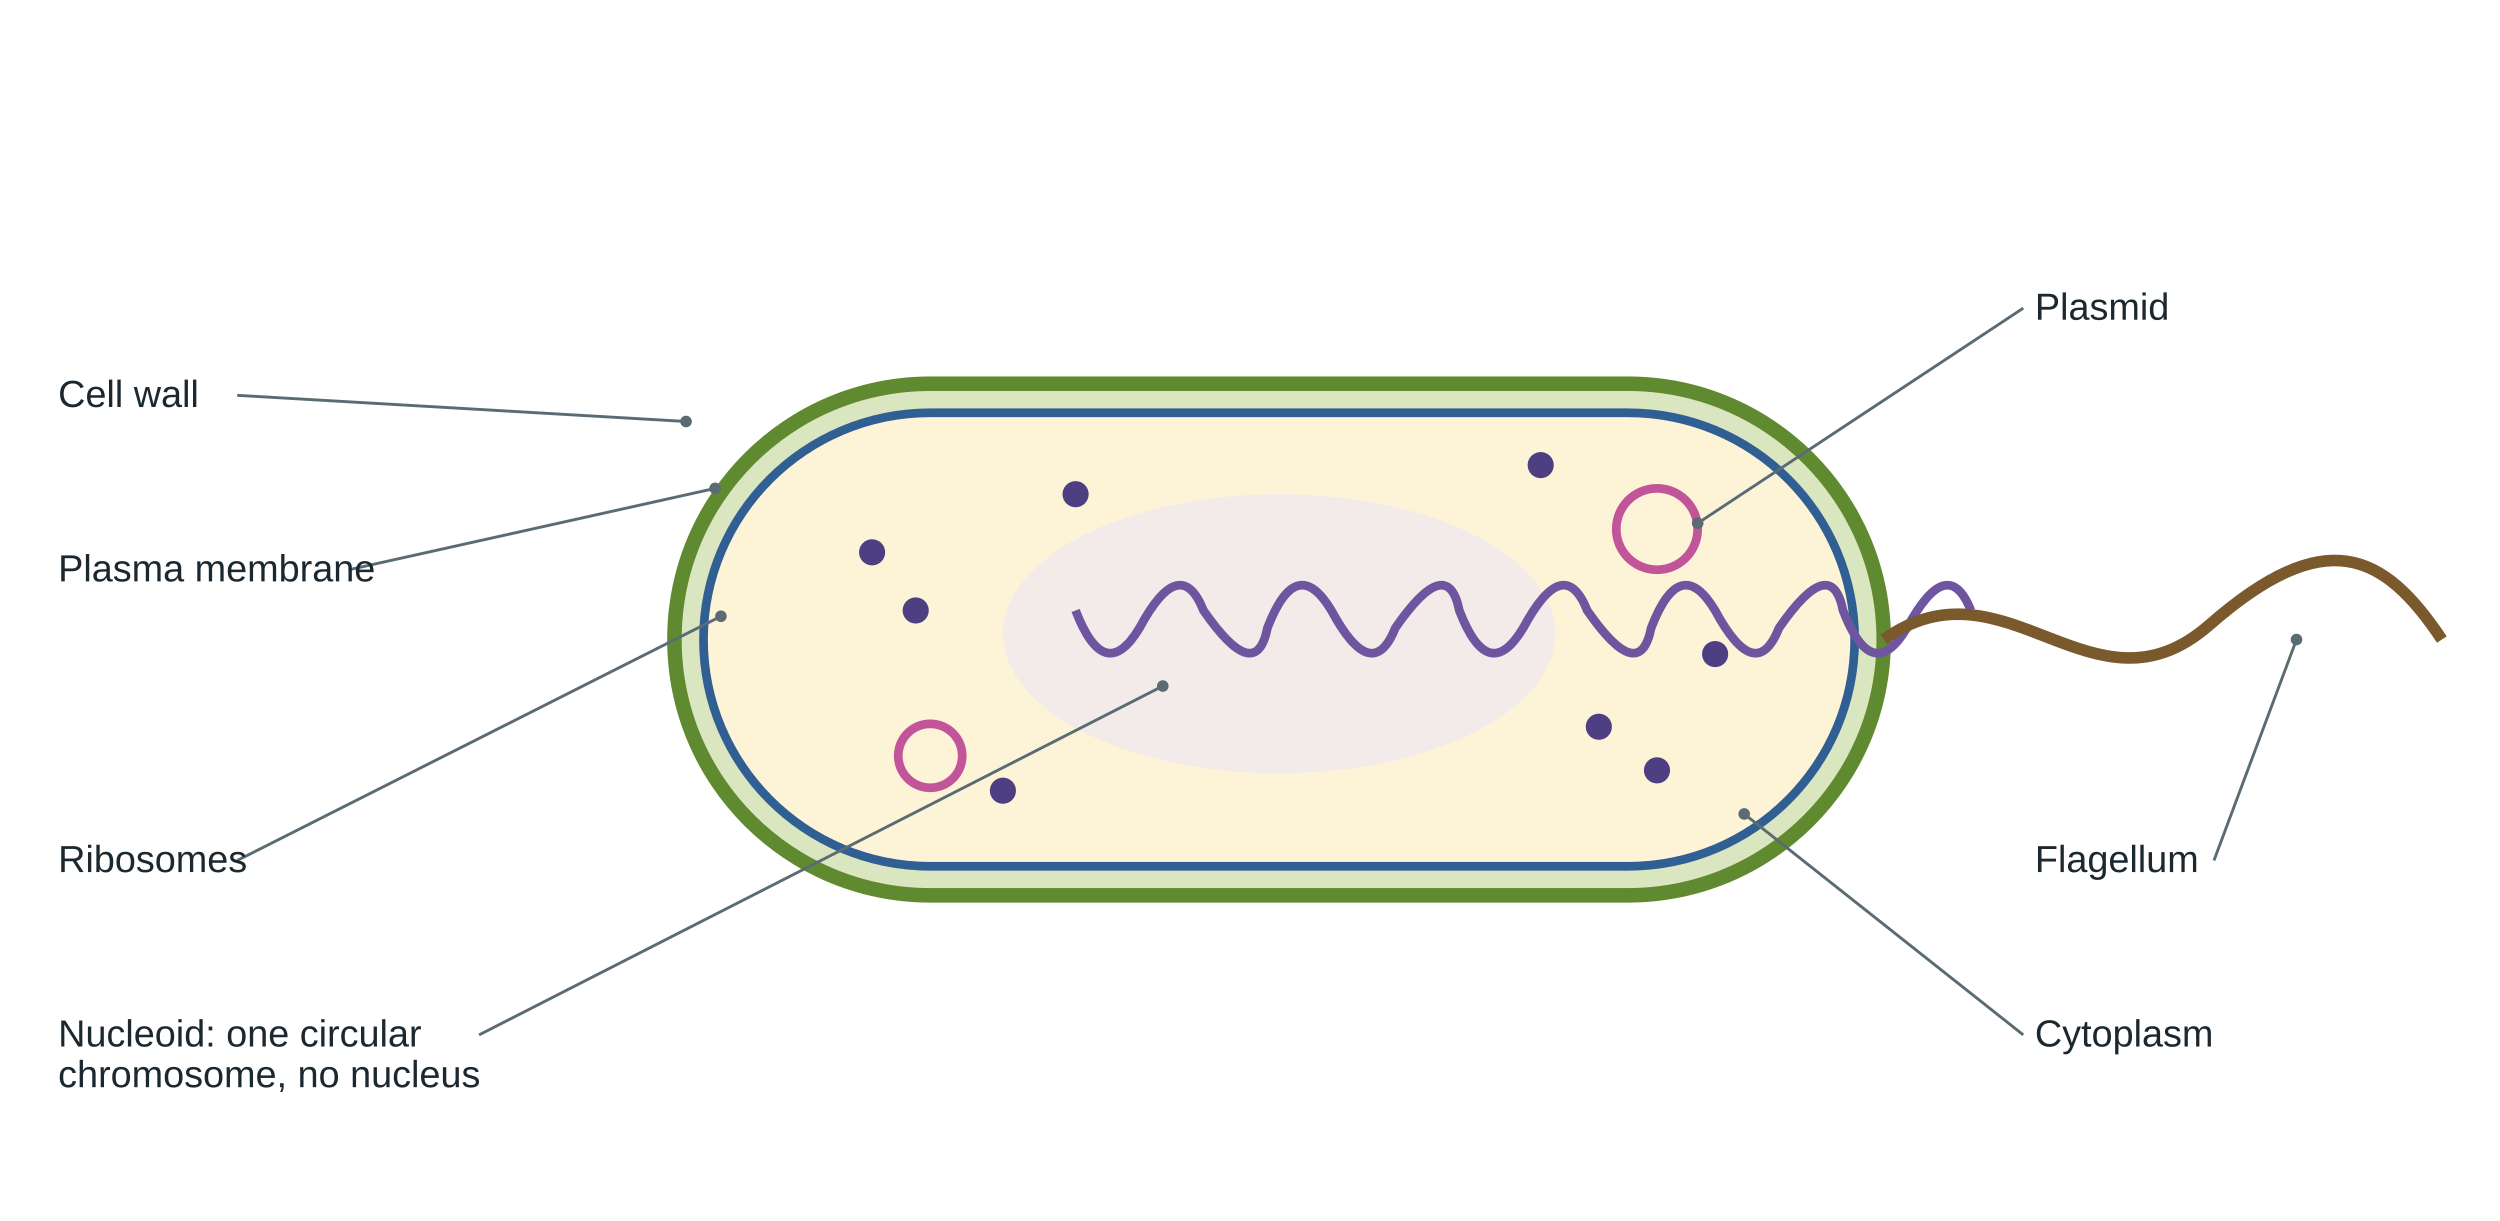
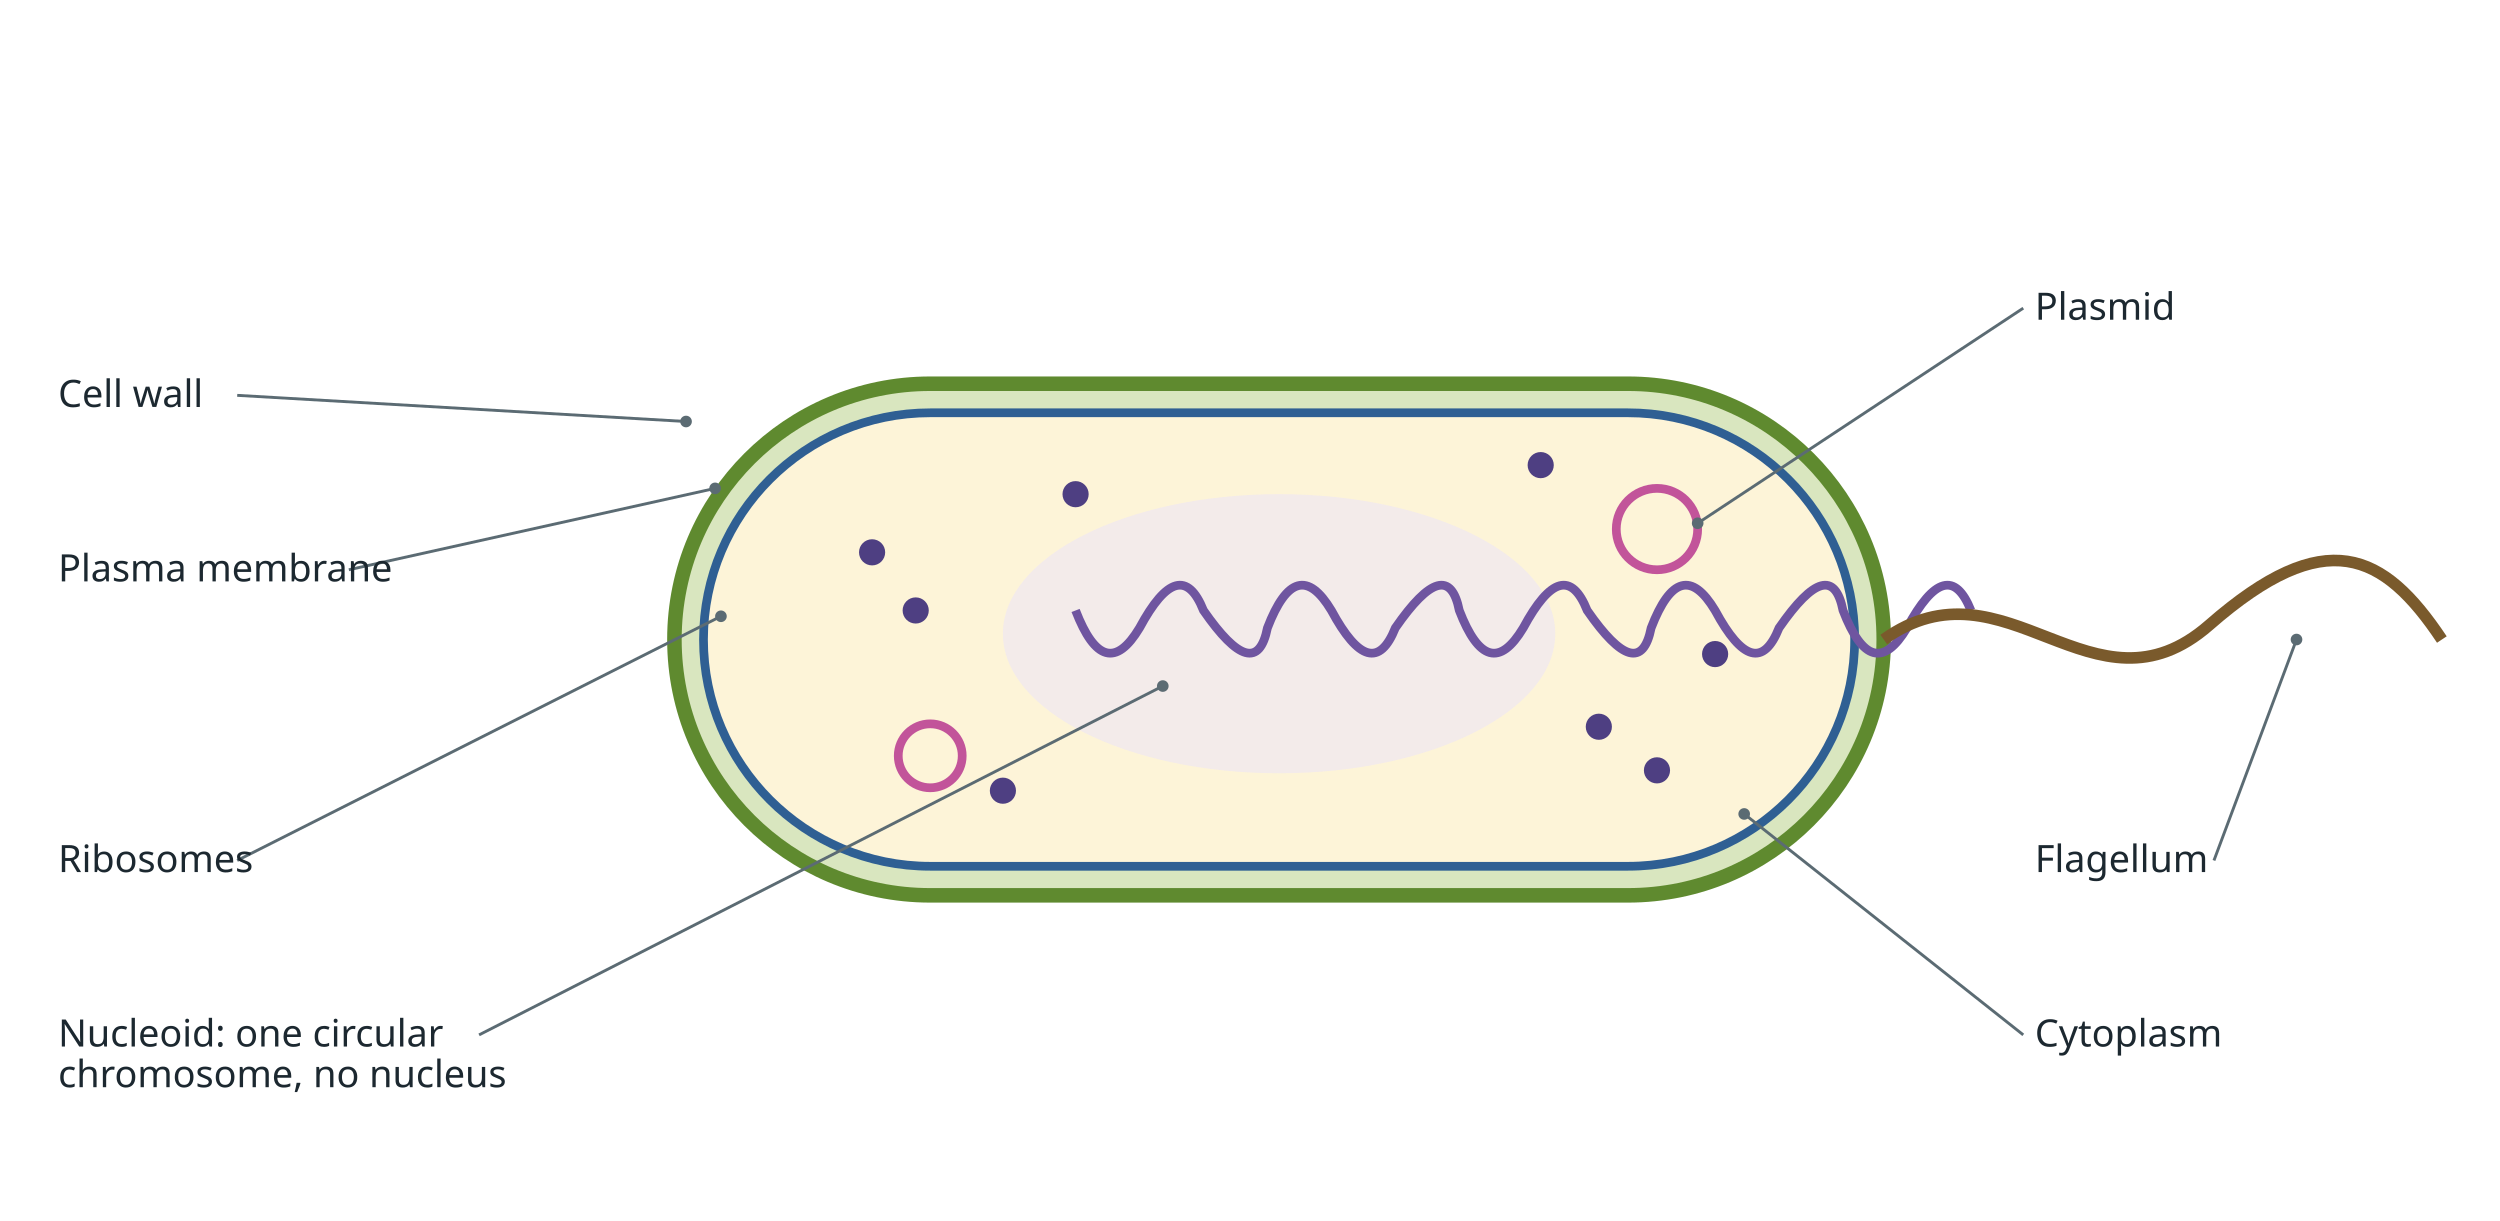
- <svg xmlns="http://www.w3.org/2000/svg" viewBox="0 0 860 420" role="img" aria-label="A prokaryotic (bacterial) cell with its parts labelled" style="fill:rgb(0, 0, 0);stroke-width:1px;stroke-linecap:butt;stroke-linejoin:miter;opacity:1;fill-opacity:1;stroke-opacity:1;font-family:&quot;Source Sans 3&quot;, &quot;Segoe UI&quot;, system-ui, -apple-system, Roboto, Arial, sans-serif;font-size:17px;font-weight:400;text-anchor:start;dominant-baseline:auto;display:block;visibility:visible;">
-   <rect width="860" height="420" fill="#fff" style="fill:rgb(255, 255, 255);stroke:none;stroke-width:1px;stroke-linecap:butt;stroke-linejoin:miter;opacity:1;fill-opacity:1;stroke-opacity:1;font-family:&quot;Source Sans 3&quot;, &quot;Segoe UI&quot;, system-ui, -apple-system, Roboto, Arial, sans-serif;font-size:17px;font-weight:400;text-anchor:start;dominant-baseline:auto;display:inline;visibility:visible;" />
-   <g transform="translate(70,10)" style="fill:rgb(0, 0, 0);stroke:none;stroke-width:1px;stroke-linecap:butt;stroke-linejoin:miter;opacity:1;fill-opacity:1;stroke-opacity:1;font-family:&quot;Source Sans 3&quot;, &quot;Segoe UI&quot;, system-ui, -apple-system, Roboto, Arial, sans-serif;font-size:17px;font-weight:400;text-anchor:start;dominant-baseline:auto;display:inline;visibility:visible;">
-     <g data-term="cell-wall" style="fill:rgb(0, 0, 0);stroke:none;stroke-width:1px;stroke-linecap:butt;stroke-linejoin:miter;opacity:1;fill-opacity:1;stroke-opacity:1;font-family:&quot;Source Sans 3&quot;, &quot;Segoe UI&quot;, system-ui, -apple-system, Roboto, Arial, sans-serif;font-size:17px;font-weight:400;text-anchor:start;dominant-baseline:auto;display:inline;visibility:visible;">
-       <rect x="162" y="122" width="416" height="176" rx="88" fill="#d9e6bf" stroke="#5f8a2f" stroke-width="5" style="fill:rgb(217, 230, 191);stroke:rgb(95, 138, 47);stroke-width:5px;stroke-linecap:butt;stroke-linejoin:miter;opacity:1;fill-opacity:1;stroke-opacity:1;font-family:&quot;Source Sans 3&quot;, &quot;Segoe UI&quot;, system-ui, -apple-system, Roboto, Arial, sans-serif;font-size:17px;font-weight:400;text-anchor:start;dominant-baseline:auto;display:inline;visibility:visible;" />
+ <svg xmlns="http://www.w3.org/2000/svg" viewBox="0 0 860 420" role="img" aria-label="A prokaryotic (bacterial) cell with its parts labelled" style="fill:rgb(0, 0, 0);stroke:none;stroke-width:1px;stroke-dasharray:none;stroke-linecap:butt;stroke-linejoin:miter;fill-opacity:1;stroke-opacity:1;font-family:'Source Sans 3',system-ui,sans-serif;font-size:17px;font-weight:400;font-style:normal;text-anchor:start;letter-spacing:normal;visibility:visible;paint-order:normal;">
+   <rect width="860" height="420" fill="#fff" style="fill:rgb(255, 255, 255);" />
+   <g transform="translate(70,10)" style="">
+     <g data-term="cell-wall" style="">
+       <rect x="162" y="122" width="416" height="176" rx="88" fill="#d9e6bf" stroke="#5f8a2f" stroke-width="5" style="fill:rgb(217, 230, 191);stroke:rgb(95, 138, 47);stroke-width:5px;" />
    </g>
-     <g data-term="plasma-membrane" style="fill:rgb(0, 0, 0);stroke:none;stroke-width:1px;stroke-linecap:butt;stroke-linejoin:miter;opacity:1;fill-opacity:1;stroke-opacity:1;font-family:&quot;Source Sans 3&quot;, &quot;Segoe UI&quot;, system-ui, -apple-system, Roboto, Arial, sans-serif;font-size:17px;font-weight:400;text-anchor:start;dominant-baseline:auto;display:inline;visibility:visible;">
-       <rect x="172" y="132" width="396" height="156" rx="78" fill="#fdf4d8" stroke="#2f5f93" stroke-width="3" style="fill:rgb(253, 244, 216);stroke:rgb(47, 95, 147);stroke-width:3px;stroke-linecap:butt;stroke-linejoin:miter;opacity:1;fill-opacity:1;stroke-opacity:1;font-family:&quot;Source Sans 3&quot;, &quot;Segoe UI&quot;, system-ui, -apple-system, Roboto, Arial, sans-serif;font-size:17px;font-weight:400;text-anchor:start;dominant-baseline:auto;display:inline;visibility:visible;" />
+     <g data-term="plasma-membrane" style="">
+       <rect x="172" y="132" width="396" height="156" rx="78" fill="#fdf4d8" stroke="#2f5f93" stroke-width="3" style="fill:rgb(253, 244, 216);stroke:rgb(47, 95, 147);stroke-width:3px;" />
    </g>
-     <g data-term="cytoplasm" style="fill:rgb(0, 0, 0);stroke:none;stroke-width:1px;stroke-linecap:butt;stroke-linejoin:miter;opacity:1;fill-opacity:1;stroke-opacity:1;font-family:&quot;Source Sans 3&quot;, &quot;Segoe UI&quot;, system-ui, -apple-system, Roboto, Arial, sans-serif;font-size:17px;font-weight:400;text-anchor:start;dominant-baseline:auto;display:inline;visibility:visible;">
-       <rect x="178" y="138" width="384" height="144" rx="72" fill="#fdf4d8" style="fill:rgb(253, 244, 216);stroke:none;stroke-width:1px;stroke-linecap:butt;stroke-linejoin:miter;opacity:1;fill-opacity:1;stroke-opacity:1;font-family:&quot;Source Sans 3&quot;, &quot;Segoe UI&quot;, system-ui, -apple-system, Roboto, Arial, sans-serif;font-size:17px;font-weight:400;text-anchor:start;dominant-baseline:auto;display:inline;visibility:visible;" />
+     <g data-term="cytoplasm" style="">
+       <rect x="178" y="138" width="384" height="144" rx="72" fill="#fdf4d8" style="fill:rgb(253, 244, 216);" />
    </g>
-     <g data-term="nucleoid" style="fill:rgb(0, 0, 0);stroke:none;stroke-width:1px;stroke-linecap:butt;stroke-linejoin:miter;opacity:1;fill-opacity:1;stroke-opacity:1;font-family:&quot;Source Sans 3&quot;, &quot;Segoe UI&quot;, system-ui, -apple-system, Roboto, Arial, sans-serif;font-size:17px;font-weight:400;text-anchor:start;dominant-baseline:auto;display:inline;visibility:visible;">
-       <ellipse cx="370" cy="208" rx="95" ry="48" fill="#ece4f7" opacity=".6" style="fill:rgb(236, 228, 247);stroke:none;stroke-width:1px;stroke-linecap:butt;stroke-linejoin:miter;opacity:0.6;fill-opacity:1;stroke-opacity:1;font-family:&quot;Source Sans 3&quot;, &quot;Segoe UI&quot;, system-ui, -apple-system, Roboto, Arial, sans-serif;font-size:17px;font-weight:400;text-anchor:start;dominant-baseline:auto;display:inline;visibility:visible;" />
-       <path d="M300 200 q10 26 22 6 q14 -26 22 -6 q18 26 22 6 q10 -26 22 -6 q14 26 22 6 q18 -26 22 -6 q10 26 22 6 q14 -26 22 -6 q18 26 22 6 q10 -26 22 -6 q14 26 22 6 q18 -26 22 -6 q10 26 22 6 q14 -26 22 -6" stroke="#6f55a0" stroke-width="3" fill="none" style="fill:none;stroke:rgb(111, 85, 160);stroke-width:3px;stroke-linecap:butt;stroke-linejoin:miter;opacity:1;fill-opacity:1;stroke-opacity:1;font-family:&quot;Source Sans 3&quot;, &quot;Segoe UI&quot;, system-ui, -apple-system, Roboto, Arial, sans-serif;font-size:17px;font-weight:400;text-anchor:start;dominant-baseline:auto;display:inline;visibility:visible;" />
+     <g data-term="nucleoid" style="">
+       <ellipse cx="370" cy="208" rx="95" ry="48" fill="#ece4f7" opacity=".6" style="fill:rgb(236, 228, 247);opacity:0.6;" />
+       <path d="M300 200 q10 26 22 6 q14 -26 22 -6 q18 26 22 6 q10 -26 22 -6 q14 26 22 6 q18 -26 22 -6 q10 26 22 6 q14 -26 22 -6 q18 26 22 6 q10 -26 22 -6 q14 26 22 6 q18 -26 22 -6 q10 26 22 6 q14 -26 22 -6" stroke="#6f55a0" stroke-width="3" fill="none" style="fill:none;stroke:rgb(111, 85, 160);stroke-width:3px;" />
    </g>
-     <g data-term="plasmid" style="fill:rgb(0, 0, 0);stroke:none;stroke-width:1px;stroke-linecap:butt;stroke-linejoin:miter;opacity:1;fill-opacity:1;stroke-opacity:1;font-family:&quot;Source Sans 3&quot;, &quot;Segoe UI&quot;, system-ui, -apple-system, Roboto, Arial, sans-serif;font-size:17px;font-weight:400;text-anchor:start;dominant-baseline:auto;display:inline;visibility:visible;">
-       <circle cx="500" cy="172" r="14" fill="none" stroke="#c2549a" stroke-width="3" style="fill:none;stroke:rgb(194, 84, 154);stroke-width:3px;stroke-linecap:butt;stroke-linejoin:miter;opacity:1;fill-opacity:1;stroke-opacity:1;font-family:&quot;Source Sans 3&quot;, &quot;Segoe UI&quot;, system-ui, -apple-system, Roboto, Arial, sans-serif;font-size:17px;font-weight:400;text-anchor:start;dominant-baseline:auto;display:inline;visibility:visible;" />
-       <circle cx="250" cy="250" r="11" fill="none" stroke="#c2549a" stroke-width="3" style="fill:none;stroke:rgb(194, 84, 154);stroke-width:3px;stroke-linecap:butt;stroke-linejoin:miter;opacity:1;fill-opacity:1;stroke-opacity:1;font-family:&quot;Source Sans 3&quot;, &quot;Segoe UI&quot;, system-ui, -apple-system, Roboto, Arial, sans-serif;font-size:17px;font-weight:400;text-anchor:start;dominant-baseline:auto;display:inline;visibility:visible;" />
+     <g data-term="plasmid" style="">
+       <circle cx="500" cy="172" r="14" fill="none" stroke="#c2549a" stroke-width="3" style="fill:none;stroke:rgb(194, 84, 154);stroke-width:3px;" />
+       <circle cx="250" cy="250" r="11" fill="none" stroke="#c2549a" stroke-width="3" style="fill:none;stroke:rgb(194, 84, 154);stroke-width:3px;" />
    </g>
-     <g data-term="ribosome" style="fill:rgb(0, 0, 0);stroke:none;stroke-width:1px;stroke-linecap:butt;stroke-linejoin:miter;opacity:1;fill-opacity:1;stroke-opacity:1;font-family:&quot;Source Sans 3&quot;, &quot;Segoe UI&quot;, system-ui, -apple-system, Roboto, Arial, sans-serif;font-size:17px;font-weight:400;text-anchor:start;dominant-baseline:auto;display:inline;visibility:visible;">
-       <circle cx="230" cy="180" r="4.5" fill="#4e3f82" style="fill:rgb(78, 63, 130);stroke:none;stroke-width:1px;stroke-linecap:butt;stroke-linejoin:miter;opacity:1;fill-opacity:1;stroke-opacity:1;font-family:&quot;Source Sans 3&quot;, &quot;Segoe UI&quot;, system-ui, -apple-system, Roboto, Arial, sans-serif;font-size:17px;font-weight:400;text-anchor:start;dominant-baseline:auto;display:inline;visibility:visible;" />
-       <circle cx="245" cy="200" r="4.5" fill="#4e3f82" style="fill:rgb(78, 63, 130);stroke:none;stroke-width:1px;stroke-linecap:butt;stroke-linejoin:miter;opacity:1;fill-opacity:1;stroke-opacity:1;font-family:&quot;Source Sans 3&quot;, &quot;Segoe UI&quot;, system-ui, -apple-system, Roboto, Arial, sans-serif;font-size:17px;font-weight:400;text-anchor:start;dominant-baseline:auto;display:inline;visibility:visible;" />
-       <circle cx="480" cy="240" r="4.5" fill="#4e3f82" style="fill:rgb(78, 63, 130);stroke:none;stroke-width:1px;stroke-linecap:butt;stroke-linejoin:miter;opacity:1;fill-opacity:1;stroke-opacity:1;font-family:&quot;Source Sans 3&quot;, &quot;Segoe UI&quot;, system-ui, -apple-system, Roboto, Arial, sans-serif;font-size:17px;font-weight:400;text-anchor:start;dominant-baseline:auto;display:inline;visibility:visible;" />
-       <circle cx="500" cy="255" r="4.5" fill="#4e3f82" style="fill:rgb(78, 63, 130);stroke:none;stroke-width:1px;stroke-linecap:butt;stroke-linejoin:miter;opacity:1;fill-opacity:1;stroke-opacity:1;font-family:&quot;Source Sans 3&quot;, &quot;Segoe UI&quot;, system-ui, -apple-system, Roboto, Arial, sans-serif;font-size:17px;font-weight:400;text-anchor:start;dominant-baseline:auto;display:inline;visibility:visible;" />
-       <circle cx="460" cy="150" r="4.5" fill="#4e3f82" style="fill:rgb(78, 63, 130);stroke:none;stroke-width:1px;stroke-linecap:butt;stroke-linejoin:miter;opacity:1;fill-opacity:1;stroke-opacity:1;font-family:&quot;Source Sans 3&quot;, &quot;Segoe UI&quot;, system-ui, -apple-system, Roboto, Arial, sans-serif;font-size:17px;font-weight:400;text-anchor:start;dominant-baseline:auto;display:inline;visibility:visible;" />
-       <circle cx="275" cy="262" r="4.5" fill="#4e3f82" style="fill:rgb(78, 63, 130);stroke:none;stroke-width:1px;stroke-linecap:butt;stroke-linejoin:miter;opacity:1;fill-opacity:1;stroke-opacity:1;font-family:&quot;Source Sans 3&quot;, &quot;Segoe UI&quot;, system-ui, -apple-system, Roboto, Arial, sans-serif;font-size:17px;font-weight:400;text-anchor:start;dominant-baseline:auto;display:inline;visibility:visible;" />
-       <circle cx="520" cy="215" r="4.5" fill="#4e3f82" style="fill:rgb(78, 63, 130);stroke:none;stroke-width:1px;stroke-linecap:butt;stroke-linejoin:miter;opacity:1;fill-opacity:1;stroke-opacity:1;font-family:&quot;Source Sans 3&quot;, &quot;Segoe UI&quot;, system-ui, -apple-system, Roboto, Arial, sans-serif;font-size:17px;font-weight:400;text-anchor:start;dominant-baseline:auto;display:inline;visibility:visible;" />
-       <circle cx="300" cy="160" r="4.5" fill="#4e3f82" style="fill:rgb(78, 63, 130);stroke:none;stroke-width:1px;stroke-linecap:butt;stroke-linejoin:miter;opacity:1;fill-opacity:1;stroke-opacity:1;font-family:&quot;Source Sans 3&quot;, &quot;Segoe UI&quot;, system-ui, -apple-system, Roboto, Arial, sans-serif;font-size:17px;font-weight:400;text-anchor:start;dominant-baseline:auto;display:inline;visibility:visible;" />
+     <g data-term="ribosome" style="">
+       <circle cx="230" cy="180" r="4.5" fill="#4e3f82" style="fill:rgb(78, 63, 130);" />
+       <circle cx="245" cy="200" r="4.5" fill="#4e3f82" style="fill:rgb(78, 63, 130);" />
+       <circle cx="480" cy="240" r="4.5" fill="#4e3f82" style="fill:rgb(78, 63, 130);" />
+       <circle cx="500" cy="255" r="4.5" fill="#4e3f82" style="fill:rgb(78, 63, 130);" />
+       <circle cx="460" cy="150" r="4.5" fill="#4e3f82" style="fill:rgb(78, 63, 130);" />
+       <circle cx="275" cy="262" r="4.5" fill="#4e3f82" style="fill:rgb(78, 63, 130);" />
+       <circle cx="520" cy="215" r="4.5" fill="#4e3f82" style="fill:rgb(78, 63, 130);" />
+       <circle cx="300" cy="160" r="4.5" fill="#4e3f82" style="fill:rgb(78, 63, 130);" />
    </g>
-     <g data-term="flagellum" style="fill:rgb(0, 0, 0);stroke:none;stroke-width:1px;stroke-linecap:butt;stroke-linejoin:miter;opacity:1;fill-opacity:1;stroke-opacity:1;font-family:&quot;Source Sans 3&quot;, &quot;Segoe UI&quot;, system-ui, -apple-system, Roboto, Arial, sans-serif;font-size:17px;font-weight:400;text-anchor:start;dominant-baseline:auto;display:inline;visibility:visible;">
-       <path d="M578 210 C620 180 650 240 690 205 S750 180 770 210" stroke="#7a5a2c" stroke-width="4" fill="none" style="fill:none;stroke:rgb(122, 90, 44);stroke-width:4px;stroke-linecap:butt;stroke-linejoin:miter;opacity:1;fill-opacity:1;stroke-opacity:1;font-family:&quot;Source Sans 3&quot;, &quot;Segoe UI&quot;, system-ui, -apple-system, Roboto, Arial, sans-serif;font-size:17px;font-weight:400;text-anchor:start;dominant-baseline:auto;display:inline;visibility:visible;" />
+     <g data-term="flagellum" style="">
+       <path d="M578 210 C620 180 650 240 690 205 S750 180 770 210" stroke="#7a5a2c" stroke-width="4" fill="none" style="fill:none;stroke:rgb(122, 90, 44);stroke-width:4px;" />
    </g>
  </g>
-   <g style="fill:rgb(0, 0, 0);stroke:none;stroke-width:1px;stroke-linecap:butt;stroke-linejoin:miter;opacity:1;fill-opacity:1;stroke-opacity:1;font-family:&quot;Source Sans 3&quot;, &quot;Segoe UI&quot;, system-ui, -apple-system, Roboto, Arial, sans-serif;font-size:17px;font-weight:400;text-anchor:start;dominant-baseline:auto;display:inline;visibility:visible;">
-     <g data-term="cell-wall" style="fill:rgb(0, 0, 0);stroke:none;stroke-width:1px;stroke-linecap:butt;stroke-linejoin:miter;opacity:1;fill-opacity:1;stroke-opacity:1;font-family:&quot;Source Sans 3&quot;, &quot;Segoe UI&quot;, system-ui, -apple-system, Roboto, Arial, sans-serif;font-size:17px;font-weight:400;text-anchor:start;dominant-baseline:auto;display:inline;visibility:visible;">
-       <line x1="81.6" y1="136" x2="236" y2="145" style="fill:none;stroke:rgb(91, 107, 115);stroke-width:1px;stroke-linecap:butt;stroke-linejoin:miter;opacity:1;fill-opacity:1;stroke-opacity:1;font-family:&quot;Source Sans 3&quot;, &quot;Segoe UI&quot;, system-ui, -apple-system, Roboto, Arial, sans-serif;font-size:17px;font-weight:400;text-anchor:start;dominant-baseline:auto;display:inline;visibility:visible;" />
-       <circle cx="236" cy="145" r="2" fill="#5b6b73" style="fill:rgb(91, 107, 115);stroke:none;stroke-width:1px;stroke-linecap:butt;stroke-linejoin:miter;opacity:1;fill-opacity:1;stroke-opacity:1;font-family:&quot;Source Sans 3&quot;, &quot;Segoe UI&quot;, system-ui, -apple-system, Roboto, Arial, sans-serif;font-size:17px;font-weight:400;text-anchor:start;dominant-baseline:auto;display:inline;visibility:visible;" />
-       <text x="20" y="140" text-anchor="start" style="fill:rgb(28, 40, 48);stroke:none;stroke-width:1px;stroke-linecap:butt;stroke-linejoin:miter;opacity:1;fill-opacity:1;stroke-opacity:1;font-family:&quot;Source Sans 3&quot;, Arial, sans-serif;font-size:13px;font-weight:400;text-anchor:start;dominant-baseline:auto;display:block;visibility:visible;" data-l="1">
-         <tspan x="20" dy="0" style="fill:rgb(28, 40, 48);stroke:none;stroke-width:1px;stroke-linecap:butt;stroke-linejoin:miter;opacity:1;fill-opacity:1;stroke-opacity:1;font-family:&quot;Source Sans 3&quot;, Arial, sans-serif;font-size:13px;font-weight:400;text-anchor:start;dominant-baseline:auto;display:inline;visibility:visible;" data-l="1">Cell wall</tspan>
+   <g style="">
+     <g data-term="cell-wall" style="">
+       <line x1="81.6" y1="136" x2="236" y2="145" style="fill:none;stroke:rgb(91, 107, 115);" />
+       <circle cx="236" cy="145" r="2" fill="#5b6b73" style="fill:rgb(91, 107, 115);" />
+       <text x="20" y="140" text-anchor="start" style="fill:rgb(28, 40, 48);font-family:'Source Sans 3',system-ui,sans-serif;font-size:13px;display:block;" data-l="1">
+         <tspan x="20" dy="0" style="" data-l="1">Cell wall</tspan>
      </text>
    </g>
-     <g data-term="plasma-membrane" style="fill:rgb(0, 0, 0);stroke:none;stroke-width:1px;stroke-linecap:butt;stroke-linejoin:miter;opacity:1;fill-opacity:1;stroke-opacity:1;font-family:&quot;Source Sans 3&quot;, &quot;Segoe UI&quot;, system-ui, -apple-system, Roboto, Arial, sans-serif;font-size:17px;font-weight:400;text-anchor:start;dominant-baseline:auto;display:inline;visibility:visible;">
-       <line x1="120" y1="196" x2="246" y2="168" style="fill:none;stroke:rgb(91, 107, 115);stroke-width:1px;stroke-linecap:butt;stroke-linejoin:miter;opacity:1;fill-opacity:1;stroke-opacity:1;font-family:&quot;Source Sans 3&quot;, &quot;Segoe UI&quot;, system-ui, -apple-system, Roboto, Arial, sans-serif;font-size:17px;font-weight:400;text-anchor:start;dominant-baseline:auto;display:inline;visibility:visible;" />
-       <circle cx="246" cy="168" r="2" fill="#5b6b73" style="fill:rgb(91, 107, 115);stroke:none;stroke-width:1px;stroke-linecap:butt;stroke-linejoin:miter;opacity:1;fill-opacity:1;stroke-opacity:1;font-family:&quot;Source Sans 3&quot;, &quot;Segoe UI&quot;, system-ui, -apple-system, Roboto, Arial, sans-serif;font-size:17px;font-weight:400;text-anchor:start;dominant-baseline:auto;display:inline;visibility:visible;" />
-       <text x="20" y="200" text-anchor="start" style="fill:rgb(28, 40, 48);stroke:none;stroke-width:1px;stroke-linecap:butt;stroke-linejoin:miter;opacity:1;fill-opacity:1;stroke-opacity:1;font-family:&quot;Source Sans 3&quot;, Arial, sans-serif;font-size:13px;font-weight:400;text-anchor:start;dominant-baseline:auto;display:block;visibility:visible;" data-l="1">
-         <tspan x="20" dy="0" style="fill:rgb(28, 40, 48);stroke:none;stroke-width:1px;stroke-linecap:butt;stroke-linejoin:miter;opacity:1;fill-opacity:1;stroke-opacity:1;font-family:&quot;Source Sans 3&quot;, Arial, sans-serif;font-size:13px;font-weight:400;text-anchor:start;dominant-baseline:auto;display:inline;visibility:visible;" data-l="1">Plasma membrane</tspan>
+     <g data-term="plasma-membrane" style="">
+       <line x1="120" y1="196" x2="246" y2="168" style="fill:none;stroke:rgb(91, 107, 115);" />
+       <circle cx="246" cy="168" r="2" fill="#5b6b73" style="fill:rgb(91, 107, 115);" />
+       <text x="20" y="200" text-anchor="start" style="fill:rgb(28, 40, 48);font-family:'Source Sans 3',system-ui,sans-serif;font-size:13px;display:block;" data-l="1">
+         <tspan x="20" dy="0" style="" data-l="1">Plasma membrane</tspan>
      </text>
    </g>
-     <g data-term="nucleoid" style="fill:rgb(0, 0, 0);stroke:none;stroke-width:1px;stroke-linecap:butt;stroke-linejoin:miter;opacity:1;fill-opacity:1;stroke-opacity:1;font-family:&quot;Source Sans 3&quot;, &quot;Segoe UI&quot;, system-ui, -apple-system, Roboto, Arial, sans-serif;font-size:17px;font-weight:400;text-anchor:start;dominant-baseline:auto;display:inline;visibility:visible;">
-       <line x1="164.8" y1="356" x2="400" y2="236" style="fill:none;stroke:rgb(91, 107, 115);stroke-width:1px;stroke-linecap:butt;stroke-linejoin:miter;opacity:1;fill-opacity:1;stroke-opacity:1;font-family:&quot;Source Sans 3&quot;, &quot;Segoe UI&quot;, system-ui, -apple-system, Roboto, Arial, sans-serif;font-size:17px;font-weight:400;text-anchor:start;dominant-baseline:auto;display:inline;visibility:visible;" />
-       <circle cx="400" cy="236" r="2" fill="#5b6b73" style="fill:rgb(91, 107, 115);stroke:none;stroke-width:1px;stroke-linecap:butt;stroke-linejoin:miter;opacity:1;fill-opacity:1;stroke-opacity:1;font-family:&quot;Source Sans 3&quot;, &quot;Segoe UI&quot;, system-ui, -apple-system, Roboto, Arial, sans-serif;font-size:17px;font-weight:400;text-anchor:start;dominant-baseline:auto;display:inline;visibility:visible;" />
-       <text x="20" y="360" text-anchor="start" style="fill:rgb(28, 40, 48);stroke:none;stroke-width:1px;stroke-linecap:butt;stroke-linejoin:miter;opacity:1;fill-opacity:1;stroke-opacity:1;font-family:&quot;Source Sans 3&quot;, Arial, sans-serif;font-size:13px;font-weight:400;text-anchor:start;dominant-baseline:auto;display:block;visibility:visible;" data-l="1">
-         <tspan x="20" dy="0" style="fill:rgb(28, 40, 48);stroke:none;stroke-width:1px;stroke-linecap:butt;stroke-linejoin:miter;opacity:1;fill-opacity:1;stroke-opacity:1;font-family:&quot;Source Sans 3&quot;, Arial, sans-serif;font-size:13px;font-weight:400;text-anchor:start;dominant-baseline:auto;display:inline;visibility:visible;" data-l="1">Nucleoid: one circular</tspan>
-         <tspan x="20" dy="14" style="fill:rgb(28, 40, 48);stroke:none;stroke-width:1px;stroke-linecap:butt;stroke-linejoin:miter;opacity:1;fill-opacity:1;stroke-opacity:1;font-family:&quot;Source Sans 3&quot;, Arial, sans-serif;font-size:13px;font-weight:400;text-anchor:start;dominant-baseline:auto;display:inline;visibility:visible;" data-l="1">chromosome, no nucleus</tspan>
+     <g data-term="nucleoid" style="">
+       <line x1="164.8" y1="356" x2="400" y2="236" style="fill:none;stroke:rgb(91, 107, 115);" />
+       <circle cx="400" cy="236" r="2" fill="#5b6b73" style="fill:rgb(91, 107, 115);" />
+       <text x="20" y="360" text-anchor="start" style="fill:rgb(28, 40, 48);font-family:'Source Sans 3',system-ui,sans-serif;font-size:13px;display:block;" data-l="1">
+         <tspan x="20" dy="0" style="" data-l="1">Nucleoid: one circular</tspan>
+         <tspan x="20" dy="14" style="" data-l="1">chromosome, no nucleus</tspan>
      </text>
    </g>
-     <g data-term="ribosome" style="fill:rgb(0, 0, 0);stroke:none;stroke-width:1px;stroke-linecap:butt;stroke-linejoin:miter;opacity:1;fill-opacity:1;stroke-opacity:1;font-family:&quot;Source Sans 3&quot;, &quot;Segoe UI&quot;, system-ui, -apple-system, Roboto, Arial, sans-serif;font-size:17px;font-weight:400;text-anchor:start;dominant-baseline:auto;display:inline;visibility:visible;">
-       <line x1="81.6" y1="296" x2="248" y2="212" style="fill:none;stroke:rgb(91, 107, 115);stroke-width:1px;stroke-linecap:butt;stroke-linejoin:miter;opacity:1;fill-opacity:1;stroke-opacity:1;font-family:&quot;Source Sans 3&quot;, &quot;Segoe UI&quot;, system-ui, -apple-system, Roboto, Arial, sans-serif;font-size:17px;font-weight:400;text-anchor:start;dominant-baseline:auto;display:inline;visibility:visible;" />
-       <circle cx="248" cy="212" r="2" fill="#5b6b73" style="fill:rgb(91, 107, 115);stroke:none;stroke-width:1px;stroke-linecap:butt;stroke-linejoin:miter;opacity:1;fill-opacity:1;stroke-opacity:1;font-family:&quot;Source Sans 3&quot;, &quot;Segoe UI&quot;, system-ui, -apple-system, Roboto, Arial, sans-serif;font-size:17px;font-weight:400;text-anchor:start;dominant-baseline:auto;display:inline;visibility:visible;" />
-       <text x="20" y="300" text-anchor="start" style="fill:rgb(28, 40, 48);stroke:none;stroke-width:1px;stroke-linecap:butt;stroke-linejoin:miter;opacity:1;fill-opacity:1;stroke-opacity:1;font-family:&quot;Source Sans 3&quot;, Arial, sans-serif;font-size:13px;font-weight:400;text-anchor:start;dominant-baseline:auto;display:block;visibility:visible;" data-l="1">
-         <tspan x="20" dy="0" style="fill:rgb(28, 40, 48);stroke:none;stroke-width:1px;stroke-linecap:butt;stroke-linejoin:miter;opacity:1;fill-opacity:1;stroke-opacity:1;font-family:&quot;Source Sans 3&quot;, Arial, sans-serif;font-size:13px;font-weight:400;text-anchor:start;dominant-baseline:auto;display:inline;visibility:visible;" data-l="1">Ribosomes</tspan>
+     <g data-term="ribosome" style="">
+       <line x1="81.6" y1="296" x2="248" y2="212" style="fill:none;stroke:rgb(91, 107, 115);" />
+       <circle cx="248" cy="212" r="2" fill="#5b6b73" style="fill:rgb(91, 107, 115);" />
+       <text x="20" y="300" text-anchor="start" style="fill:rgb(28, 40, 48);font-family:'Source Sans 3',system-ui,sans-serif;font-size:13px;display:block;" data-l="1">
+         <tspan x="20" dy="0" style="" data-l="1">Ribosomes</tspan>
      </text>
    </g>
-     <g data-term="plasmid" style="fill:rgb(0, 0, 0);stroke:none;stroke-width:1px;stroke-linecap:butt;stroke-linejoin:miter;opacity:1;fill-opacity:1;stroke-opacity:1;font-family:&quot;Source Sans 3&quot;, &quot;Segoe UI&quot;, system-ui, -apple-system, Roboto, Arial, sans-serif;font-size:17px;font-weight:400;text-anchor:start;dominant-baseline:auto;display:inline;visibility:visible;">
-       <line x1="696" y1="106" x2="584" y2="180" style="fill:none;stroke:rgb(91, 107, 115);stroke-width:1px;stroke-linecap:butt;stroke-linejoin:miter;opacity:1;fill-opacity:1;stroke-opacity:1;font-family:&quot;Source Sans 3&quot;, &quot;Segoe UI&quot;, system-ui, -apple-system, Roboto, Arial, sans-serif;font-size:17px;font-weight:400;text-anchor:start;dominant-baseline:auto;display:inline;visibility:visible;" />
-       <circle cx="584" cy="180" r="2" fill="#5b6b73" style="fill:rgb(91, 107, 115);stroke:none;stroke-width:1px;stroke-linecap:butt;stroke-linejoin:miter;opacity:1;fill-opacity:1;stroke-opacity:1;font-family:&quot;Source Sans 3&quot;, &quot;Segoe UI&quot;, system-ui, -apple-system, Roboto, Arial, sans-serif;font-size:17px;font-weight:400;text-anchor:start;dominant-baseline:auto;display:inline;visibility:visible;" />
-       <text x="700" y="110" text-anchor="start" style="fill:rgb(28, 40, 48);stroke:none;stroke-width:1px;stroke-linecap:butt;stroke-linejoin:miter;opacity:1;fill-opacity:1;stroke-opacity:1;font-family:&quot;Source Sans 3&quot;, Arial, sans-serif;font-size:13px;font-weight:400;text-anchor:start;dominant-baseline:auto;display:block;visibility:visible;" data-l="1">
-         <tspan x="700" dy="0" style="fill:rgb(28, 40, 48);stroke:none;stroke-width:1px;stroke-linecap:butt;stroke-linejoin:miter;opacity:1;fill-opacity:1;stroke-opacity:1;font-family:&quot;Source Sans 3&quot;, Arial, sans-serif;font-size:13px;font-weight:400;text-anchor:start;dominant-baseline:auto;display:inline;visibility:visible;" data-l="1">Plasmid</tspan>
+     <g data-term="plasmid" style="">
+       <line x1="696" y1="106" x2="584" y2="180" style="fill:none;stroke:rgb(91, 107, 115);" />
+       <circle cx="584" cy="180" r="2" fill="#5b6b73" style="fill:rgb(91, 107, 115);" />
+       <text x="700" y="110" text-anchor="start" style="fill:rgb(28, 40, 48);font-family:'Source Sans 3',system-ui,sans-serif;font-size:13px;display:block;" data-l="1">
+         <tspan x="700" dy="0" style="" data-l="1">Plasmid</tspan>
      </text>
    </g>
-     <g data-term="flagellum" style="fill:rgb(0, 0, 0);stroke:none;stroke-width:1px;stroke-linecap:butt;stroke-linejoin:miter;opacity:1;fill-opacity:1;stroke-opacity:1;font-family:&quot;Source Sans 3&quot;, &quot;Segoe UI&quot;, system-ui, -apple-system, Roboto, Arial, sans-serif;font-size:17px;font-weight:400;text-anchor:start;dominant-baseline:auto;display:inline;visibility:visible;">
-       <line x1="761.6" y1="296" x2="790" y2="220" style="fill:none;stroke:rgb(91, 107, 115);stroke-width:1px;stroke-linecap:butt;stroke-linejoin:miter;opacity:1;fill-opacity:1;stroke-opacity:1;font-family:&quot;Source Sans 3&quot;, &quot;Segoe UI&quot;, system-ui, -apple-system, Roboto, Arial, sans-serif;font-size:17px;font-weight:400;text-anchor:start;dominant-baseline:auto;display:inline;visibility:visible;" />
-       <circle cx="790" cy="220" r="2" fill="#5b6b73" style="fill:rgb(91, 107, 115);stroke:none;stroke-width:1px;stroke-linecap:butt;stroke-linejoin:miter;opacity:1;fill-opacity:1;stroke-opacity:1;font-family:&quot;Source Sans 3&quot;, &quot;Segoe UI&quot;, system-ui, -apple-system, Roboto, Arial, sans-serif;font-size:17px;font-weight:400;text-anchor:start;dominant-baseline:auto;display:inline;visibility:visible;" />
-       <text x="700" y="300" text-anchor="start" style="fill:rgb(28, 40, 48);stroke:none;stroke-width:1px;stroke-linecap:butt;stroke-linejoin:miter;opacity:1;fill-opacity:1;stroke-opacity:1;font-family:&quot;Source Sans 3&quot;, Arial, sans-serif;font-size:13px;font-weight:400;text-anchor:start;dominant-baseline:auto;display:block;visibility:visible;" data-l="1">
-         <tspan x="700" dy="0" style="fill:rgb(28, 40, 48);stroke:none;stroke-width:1px;stroke-linecap:butt;stroke-linejoin:miter;opacity:1;fill-opacity:1;stroke-opacity:1;font-family:&quot;Source Sans 3&quot;, Arial, sans-serif;font-size:13px;font-weight:400;text-anchor:start;dominant-baseline:auto;display:inline;visibility:visible;" data-l="1">Flagellum</tspan>
+     <g data-term="flagellum" style="">
+       <line x1="761.6" y1="296" x2="790" y2="220" style="fill:none;stroke:rgb(91, 107, 115);" />
+       <circle cx="790" cy="220" r="2" fill="#5b6b73" style="fill:rgb(91, 107, 115);" />
+       <text x="700" y="300" text-anchor="start" style="fill:rgb(28, 40, 48);font-family:'Source Sans 3',system-ui,sans-serif;font-size:13px;display:block;" data-l="1">
+         <tspan x="700" dy="0" style="" data-l="1">Flagellum</tspan>
      </text>
    </g>
-     <g data-term="cytoplasm" style="fill:rgb(0, 0, 0);stroke:none;stroke-width:1px;stroke-linecap:butt;stroke-linejoin:miter;opacity:1;fill-opacity:1;stroke-opacity:1;font-family:&quot;Source Sans 3&quot;, &quot;Segoe UI&quot;, system-ui, -apple-system, Roboto, Arial, sans-serif;font-size:17px;font-weight:400;text-anchor:start;dominant-baseline:auto;display:inline;visibility:visible;">
-       <line x1="696" y1="356" x2="600" y2="280" style="fill:none;stroke:rgb(91, 107, 115);stroke-width:1px;stroke-linecap:butt;stroke-linejoin:miter;opacity:1;fill-opacity:1;stroke-opacity:1;font-family:&quot;Source Sans 3&quot;, &quot;Segoe UI&quot;, system-ui, -apple-system, Roboto, Arial, sans-serif;font-size:17px;font-weight:400;text-anchor:start;dominant-baseline:auto;display:inline;visibility:visible;" />
-       <circle cx="600" cy="280" r="2" fill="#5b6b73" style="fill:rgb(91, 107, 115);stroke:none;stroke-width:1px;stroke-linecap:butt;stroke-linejoin:miter;opacity:1;fill-opacity:1;stroke-opacity:1;font-family:&quot;Source Sans 3&quot;, &quot;Segoe UI&quot;, system-ui, -apple-system, Roboto, Arial, sans-serif;font-size:17px;font-weight:400;text-anchor:start;dominant-baseline:auto;display:inline;visibility:visible;" />
-       <text x="700" y="360" text-anchor="start" style="fill:rgb(28, 40, 48);stroke:none;stroke-width:1px;stroke-linecap:butt;stroke-linejoin:miter;opacity:1;fill-opacity:1;stroke-opacity:1;font-family:&quot;Source Sans 3&quot;, Arial, sans-serif;font-size:13px;font-weight:400;text-anchor:start;dominant-baseline:auto;display:block;visibility:visible;" data-l="1">
-         <tspan x="700" dy="0" style="fill:rgb(28, 40, 48);stroke:none;stroke-width:1px;stroke-linecap:butt;stroke-linejoin:miter;opacity:1;fill-opacity:1;stroke-opacity:1;font-family:&quot;Source Sans 3&quot;, Arial, sans-serif;font-size:13px;font-weight:400;text-anchor:start;dominant-baseline:auto;display:inline;visibility:visible;" data-l="1">Cytoplasm</tspan>
+     <g data-term="cytoplasm" style="">
+       <line x1="696" y1="356" x2="600" y2="280" style="fill:none;stroke:rgb(91, 107, 115);" />
+       <circle cx="600" cy="280" r="2" fill="#5b6b73" style="fill:rgb(91, 107, 115);" />
+       <text x="700" y="360" text-anchor="start" style="fill:rgb(28, 40, 48);font-family:'Source Sans 3',system-ui,sans-serif;font-size:13px;display:block;" data-l="1">
+         <tspan x="700" dy="0" style="" data-l="1">Cytoplasm</tspan>
      </text>
    </g>
  </g>
</svg>
